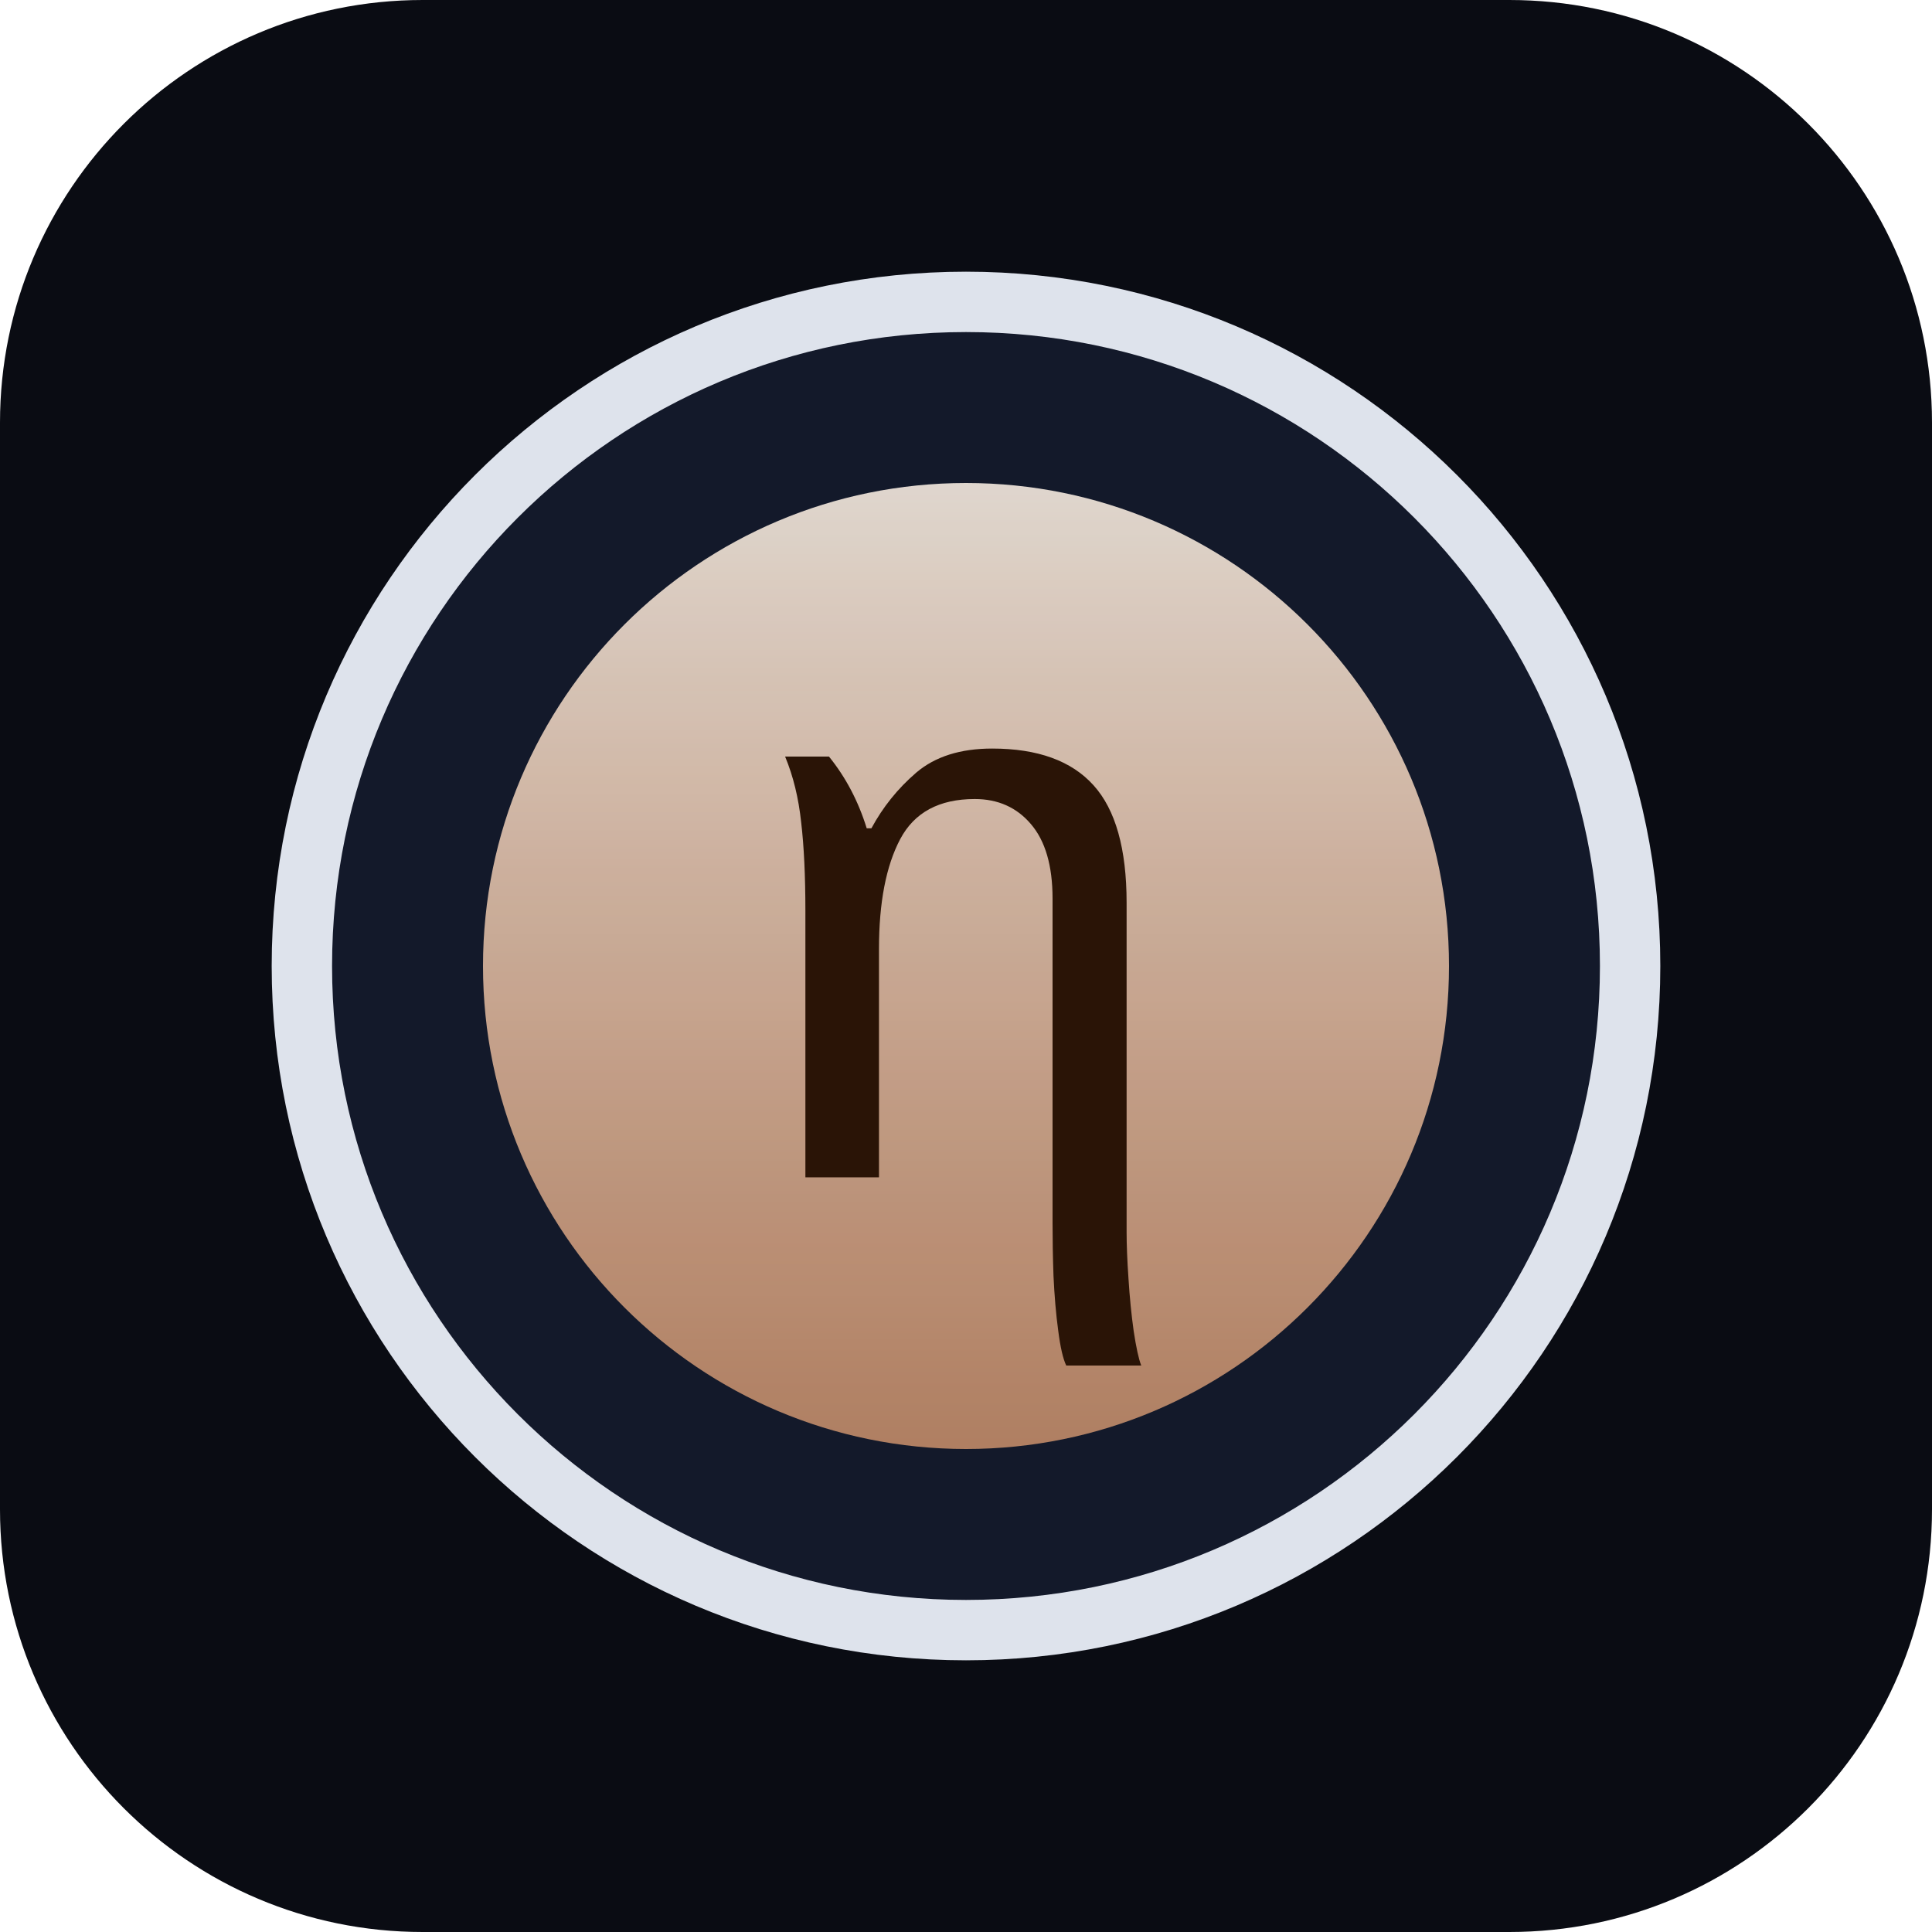
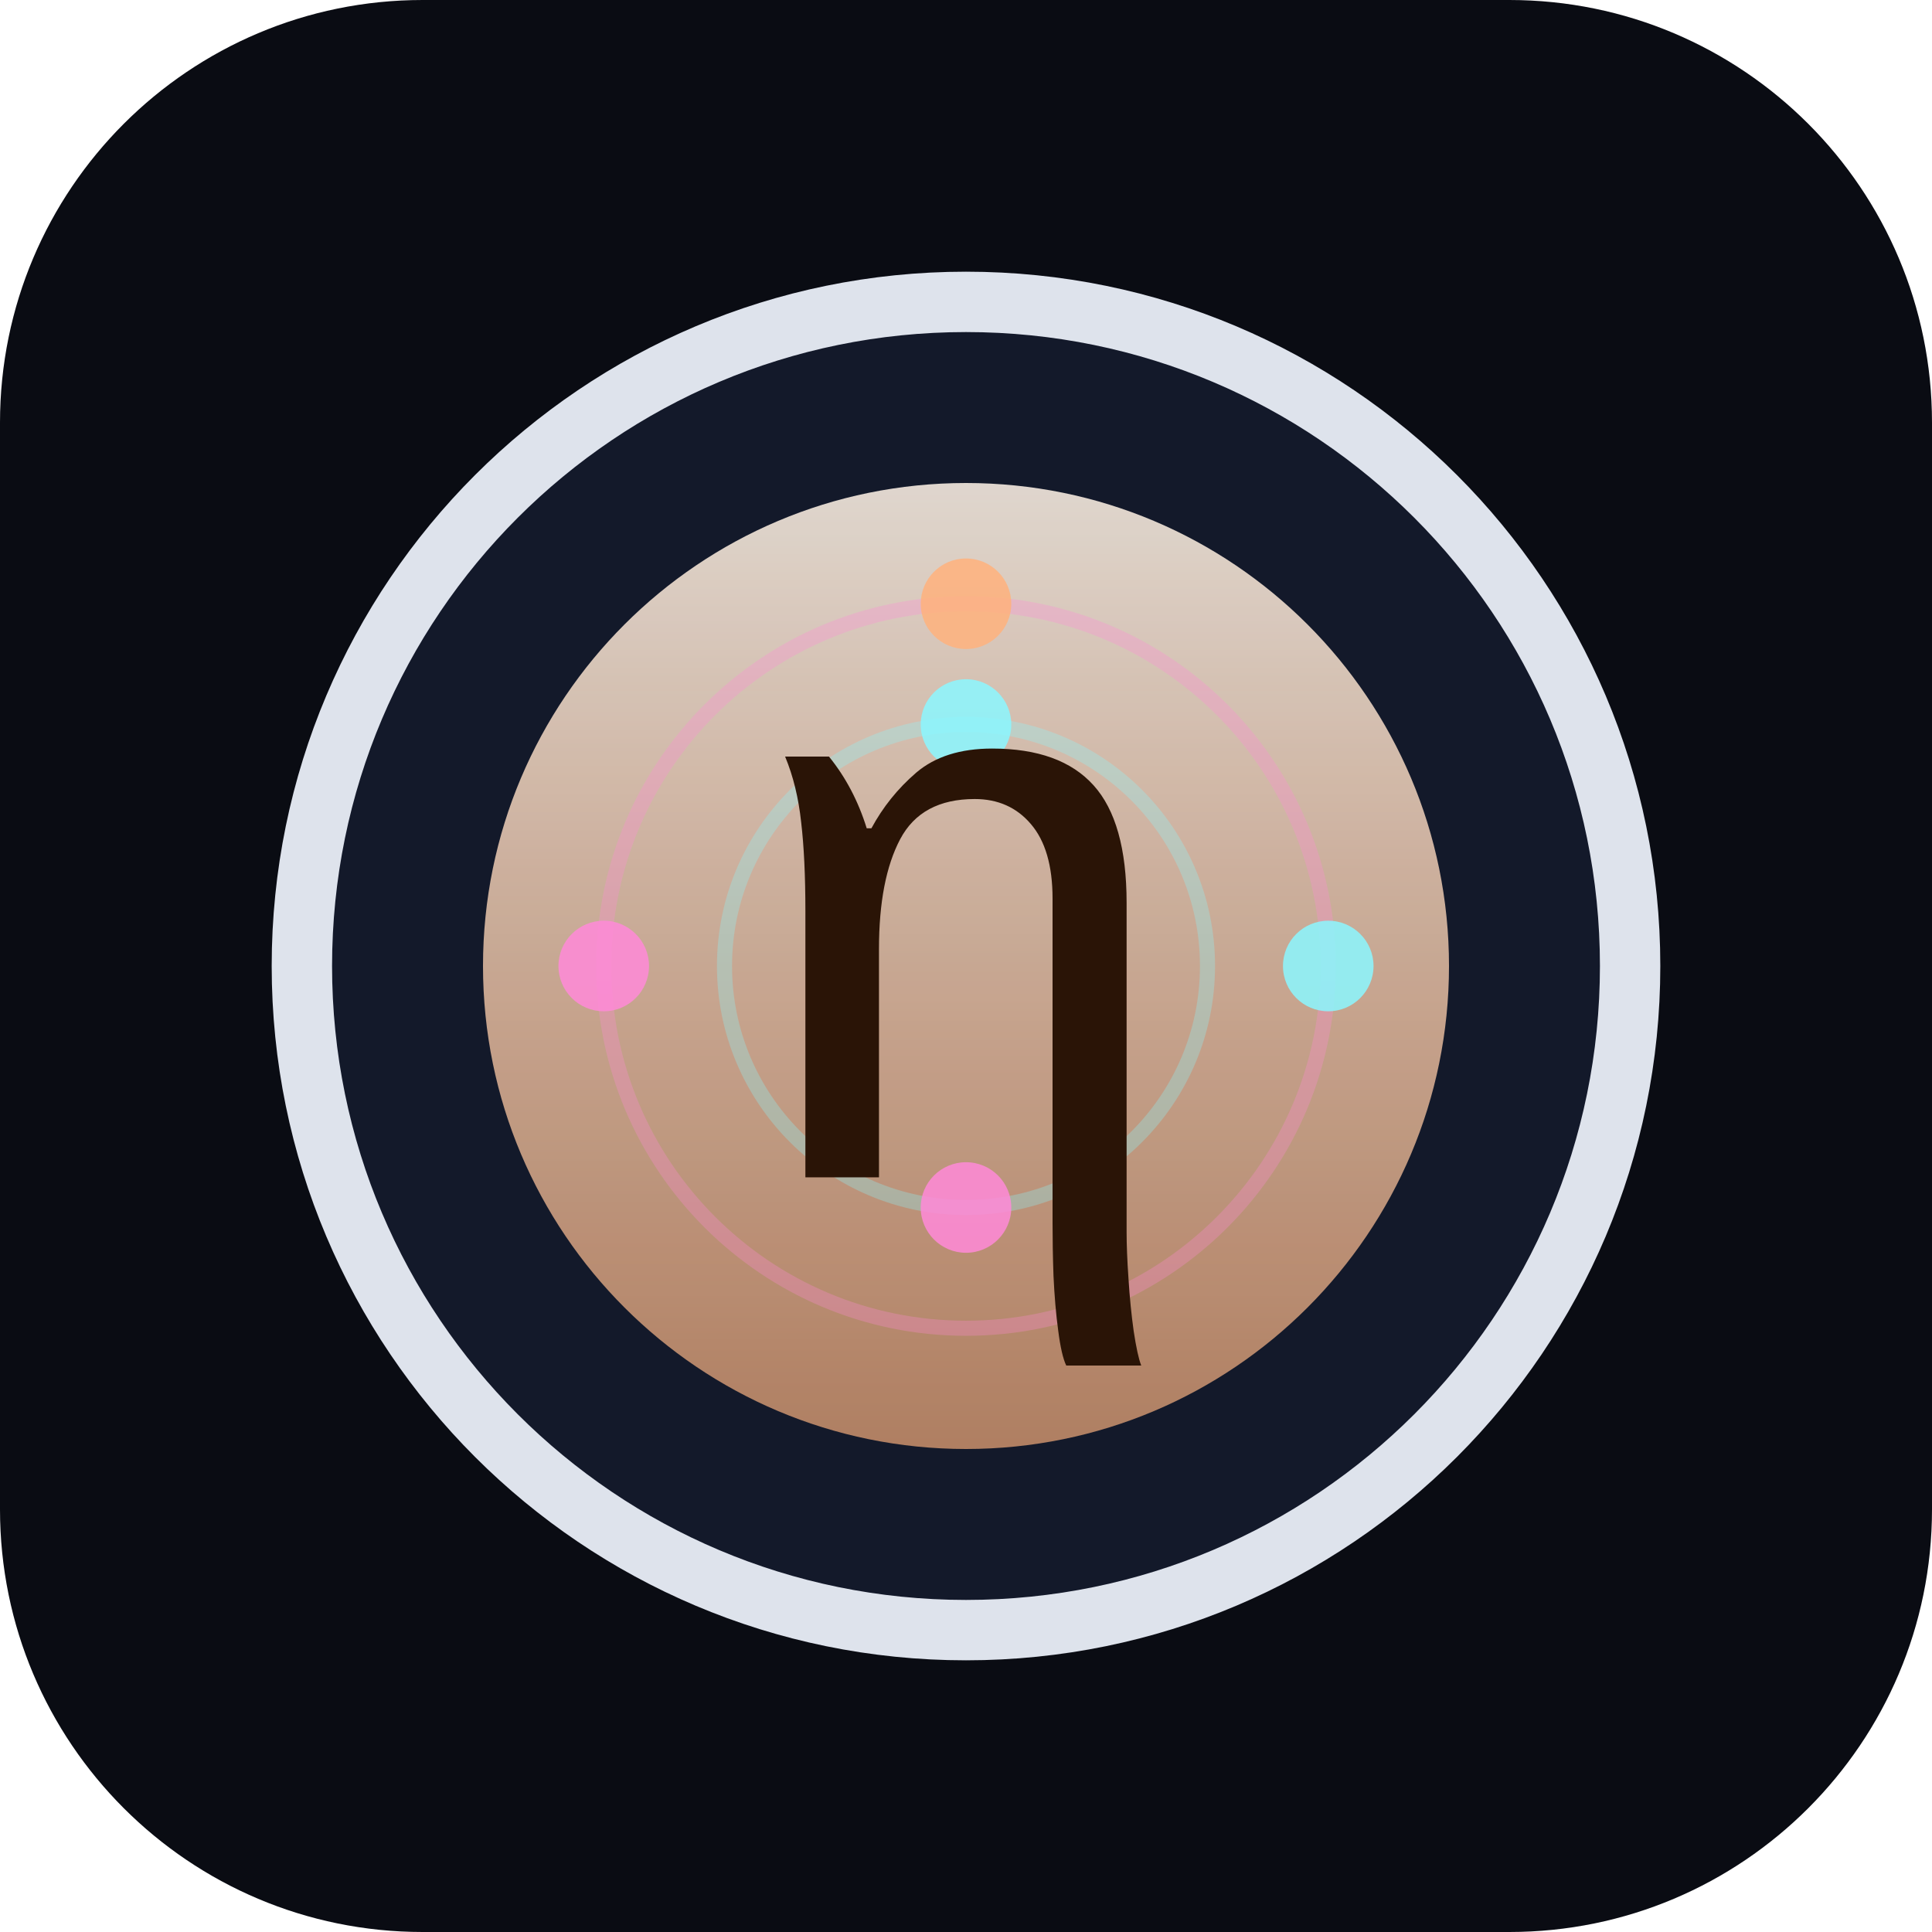
<svg xmlns="http://www.w3.org/2000/svg" viewBox="0 0 64 64">
  <defs>
    <linearGradient id="etaAura" x1="0%" y1="0%" x2="0%" y2="100%">
      <stop offset="0%" stop-color="#fff4e8" stop-opacity="0.94" />
      <stop offset="100%" stop-color="#ffb27d" stop-opacity="0.72" />
    </linearGradient>
+     <circle id="orbit1" cx="32" cy="32" r="8" fill="none" stroke="#8bf7ff" stroke-width="0.5" opacity="0.3" />
+     <circle id="orbit2" cx="32" cy="32" r="12" fill="none" stroke="#ff8ad8" stroke-width="0.5" opacity="0.3" />
+     <circle id="orb1" cx="32" cy="24" r="1.5" fill="#8bf7ff" opacity="0.85">
+       <animateTransform attributeName="transform" type="rotate" values="0,32,32; 360,32,32" dur="3s" repeatCount="indefinite" />
+     </circle>
+     <circle id="orb2" cx="32" cy="40" r="1.5" fill="#ff8ad8" opacity="0.85">
+       <animateTransform attributeName="transform" type="rotate" values="0,32,32; 360,32,32" dur="3s" repeatCount="indefinite" />
+     </circle>
+     <circle id="orb3" cx="44" cy="32" r="1.5" fill="#8bf7ff" opacity="0.85">
+       <animateTransform attributeName="transform" type="rotate" values="0,32,32; -360,32,32" dur="4.5s" repeatCount="indefinite" />
+     </circle>
+     <circle id="orb4" cx="32" cy="20" r="1.5" fill="#ffb27d" opacity="0.85">
+       <animateTransform attributeName="transform" type="rotate" values="120,32,32; -240,32,32" dur="4.5s" repeatCount="indefinite" />
+     </circle>
+     <circle id="orb5" cx="20" cy="32" r="1.5" fill="#ff8ad8" opacity="0.85">
+       <animateTransform attributeName="transform" type="rotate" values="240,32,32; -120,32,32" dur="4.5s" repeatCount="indefinite" />
+     </circle>
  </defs>
  <rect width="64" height="64" rx="14" fill="#0a0c13" />
  <circle cx="32" cy="32" r="22" fill="#141a2d" stroke="#f0f5ff" stroke-width="2" opacity="0.92" />
  <circle cx="32" cy="32" r="16" fill="url(#etaAura)" opacity="0.92" />
+   <g id="orbitalSystem">
+     <use href="#orbit1" />
+     <use href="#orbit2" />
+     <use href="#orb1" />
+     <use href="#orb2" />
+     <use href="#orb3" />
+     <use href="#orb4" />
+     <use href="#orb5" />
+   </g>
  <text x="32" y="39" font-family="'Cormorant Garamond', serif" font-size="26" text-anchor="middle" fill="#2a1406">η</text>
</svg>
